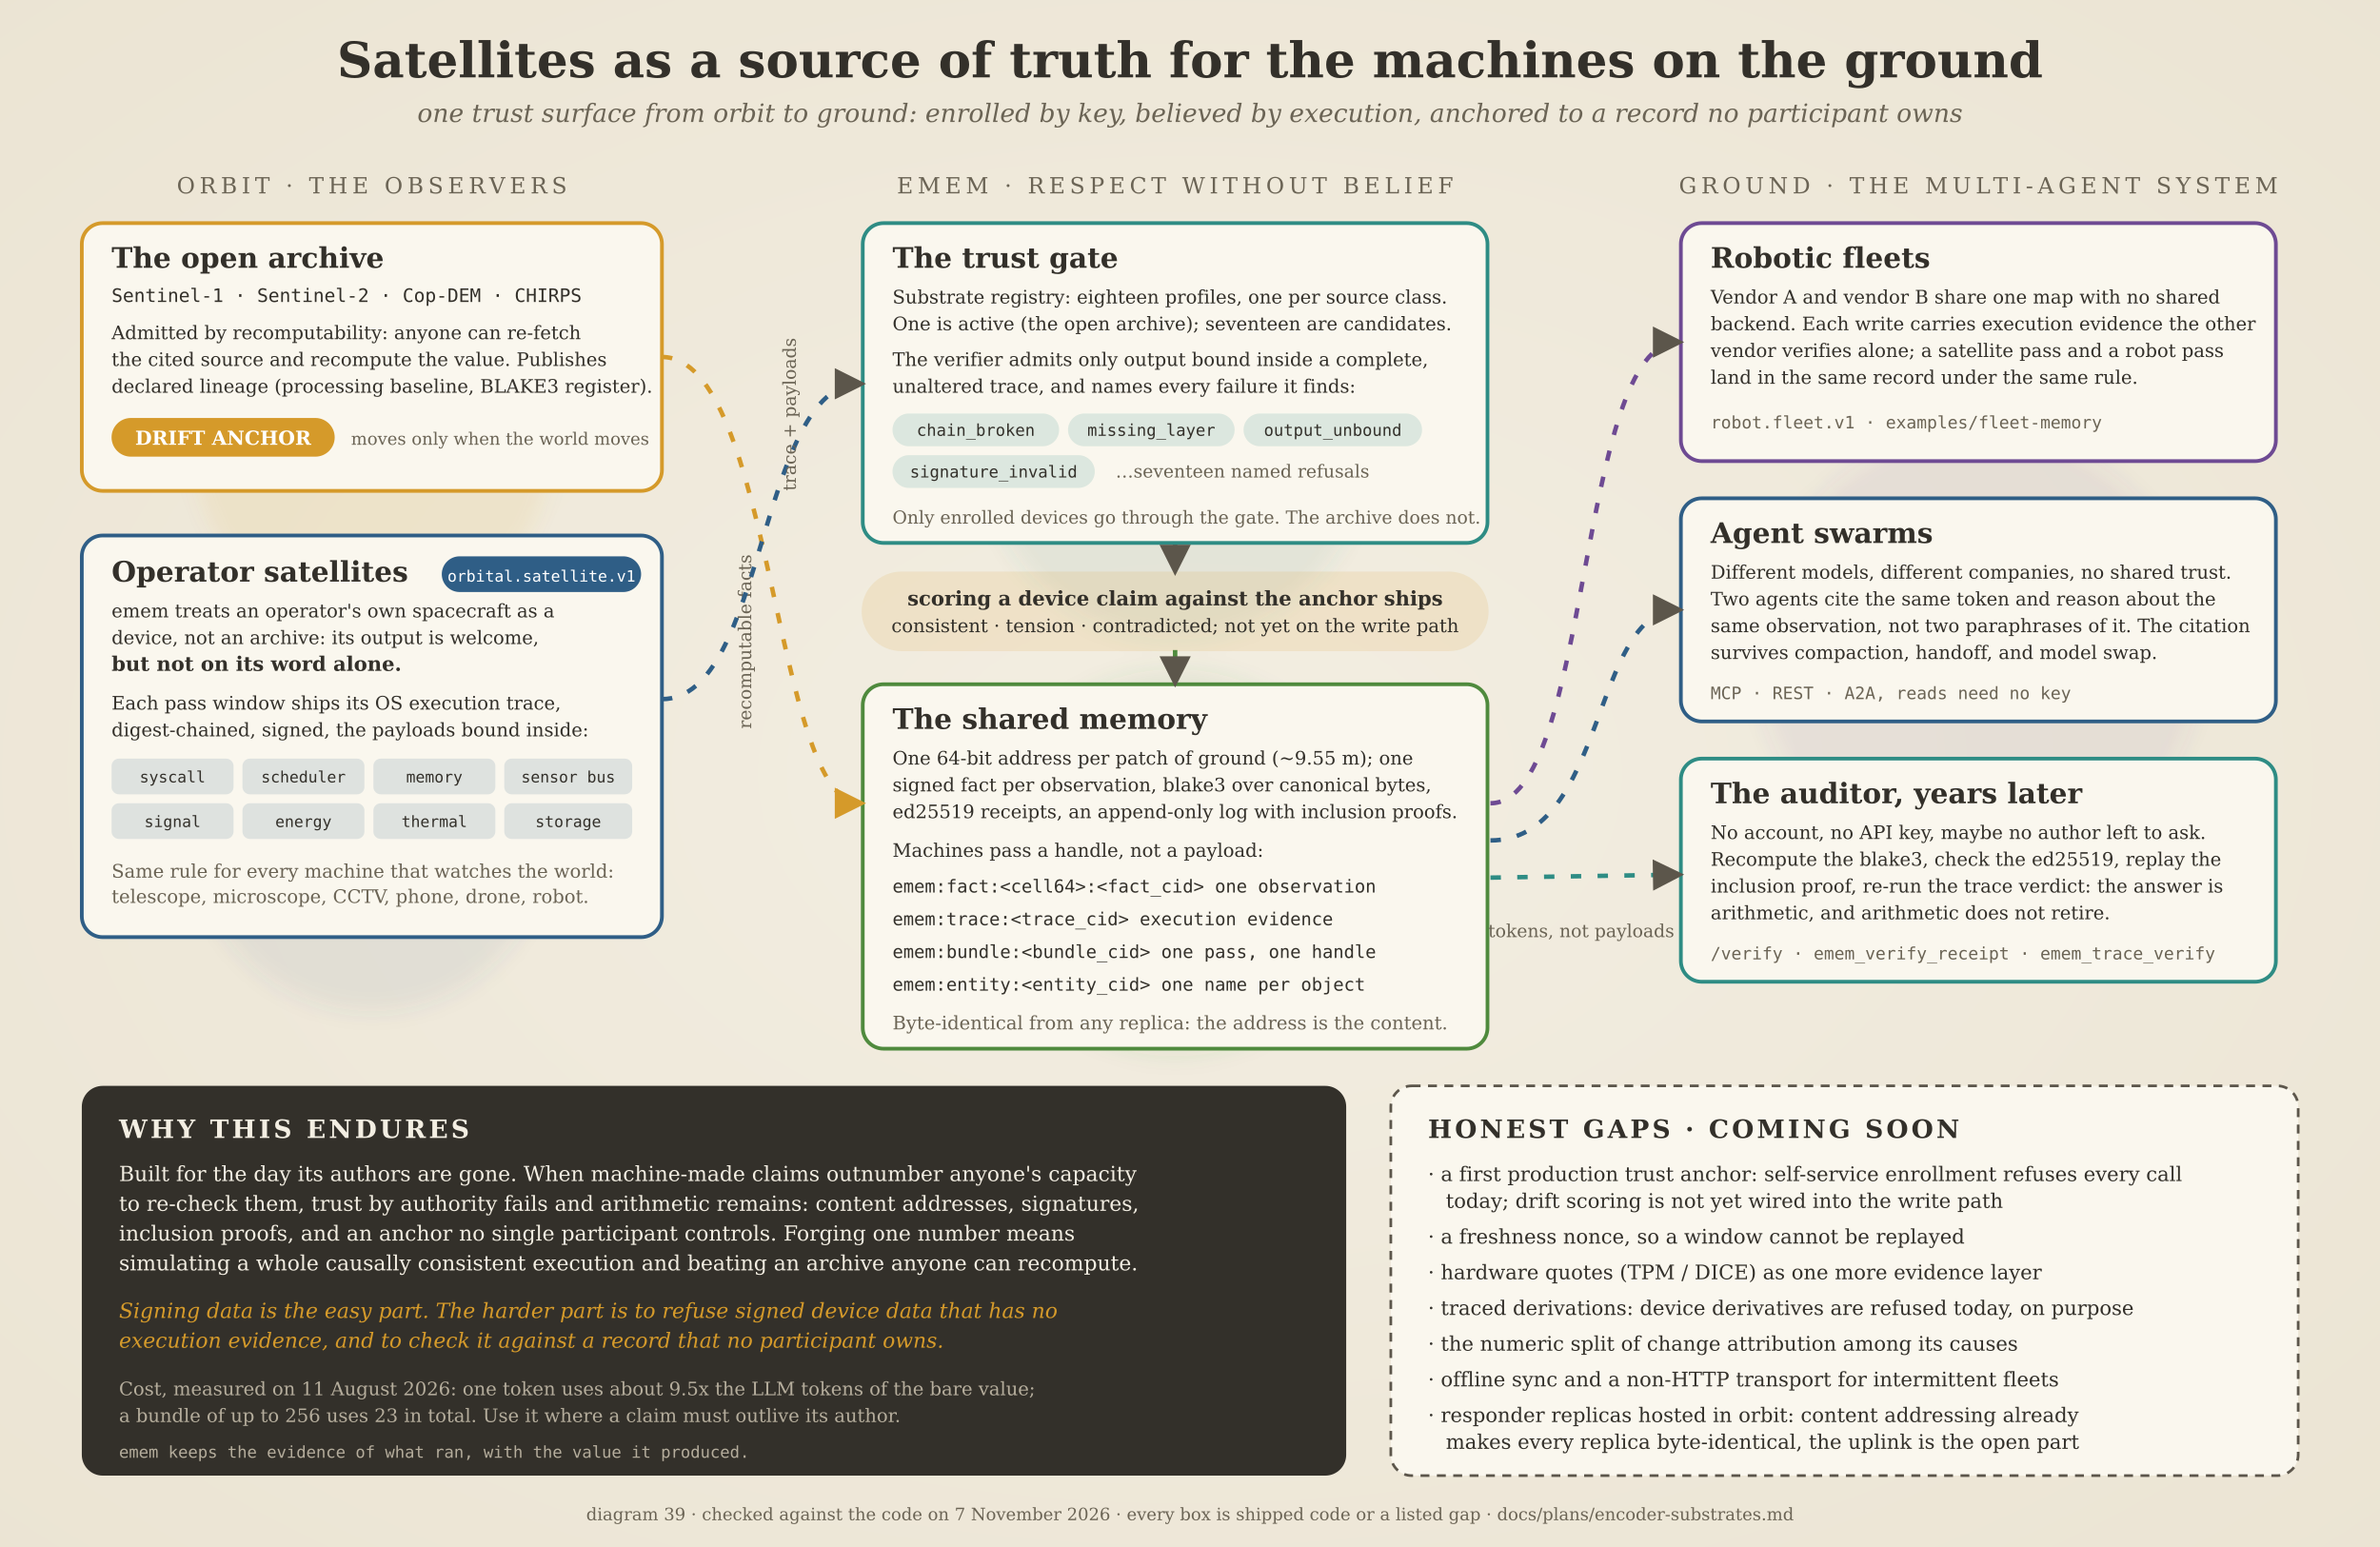
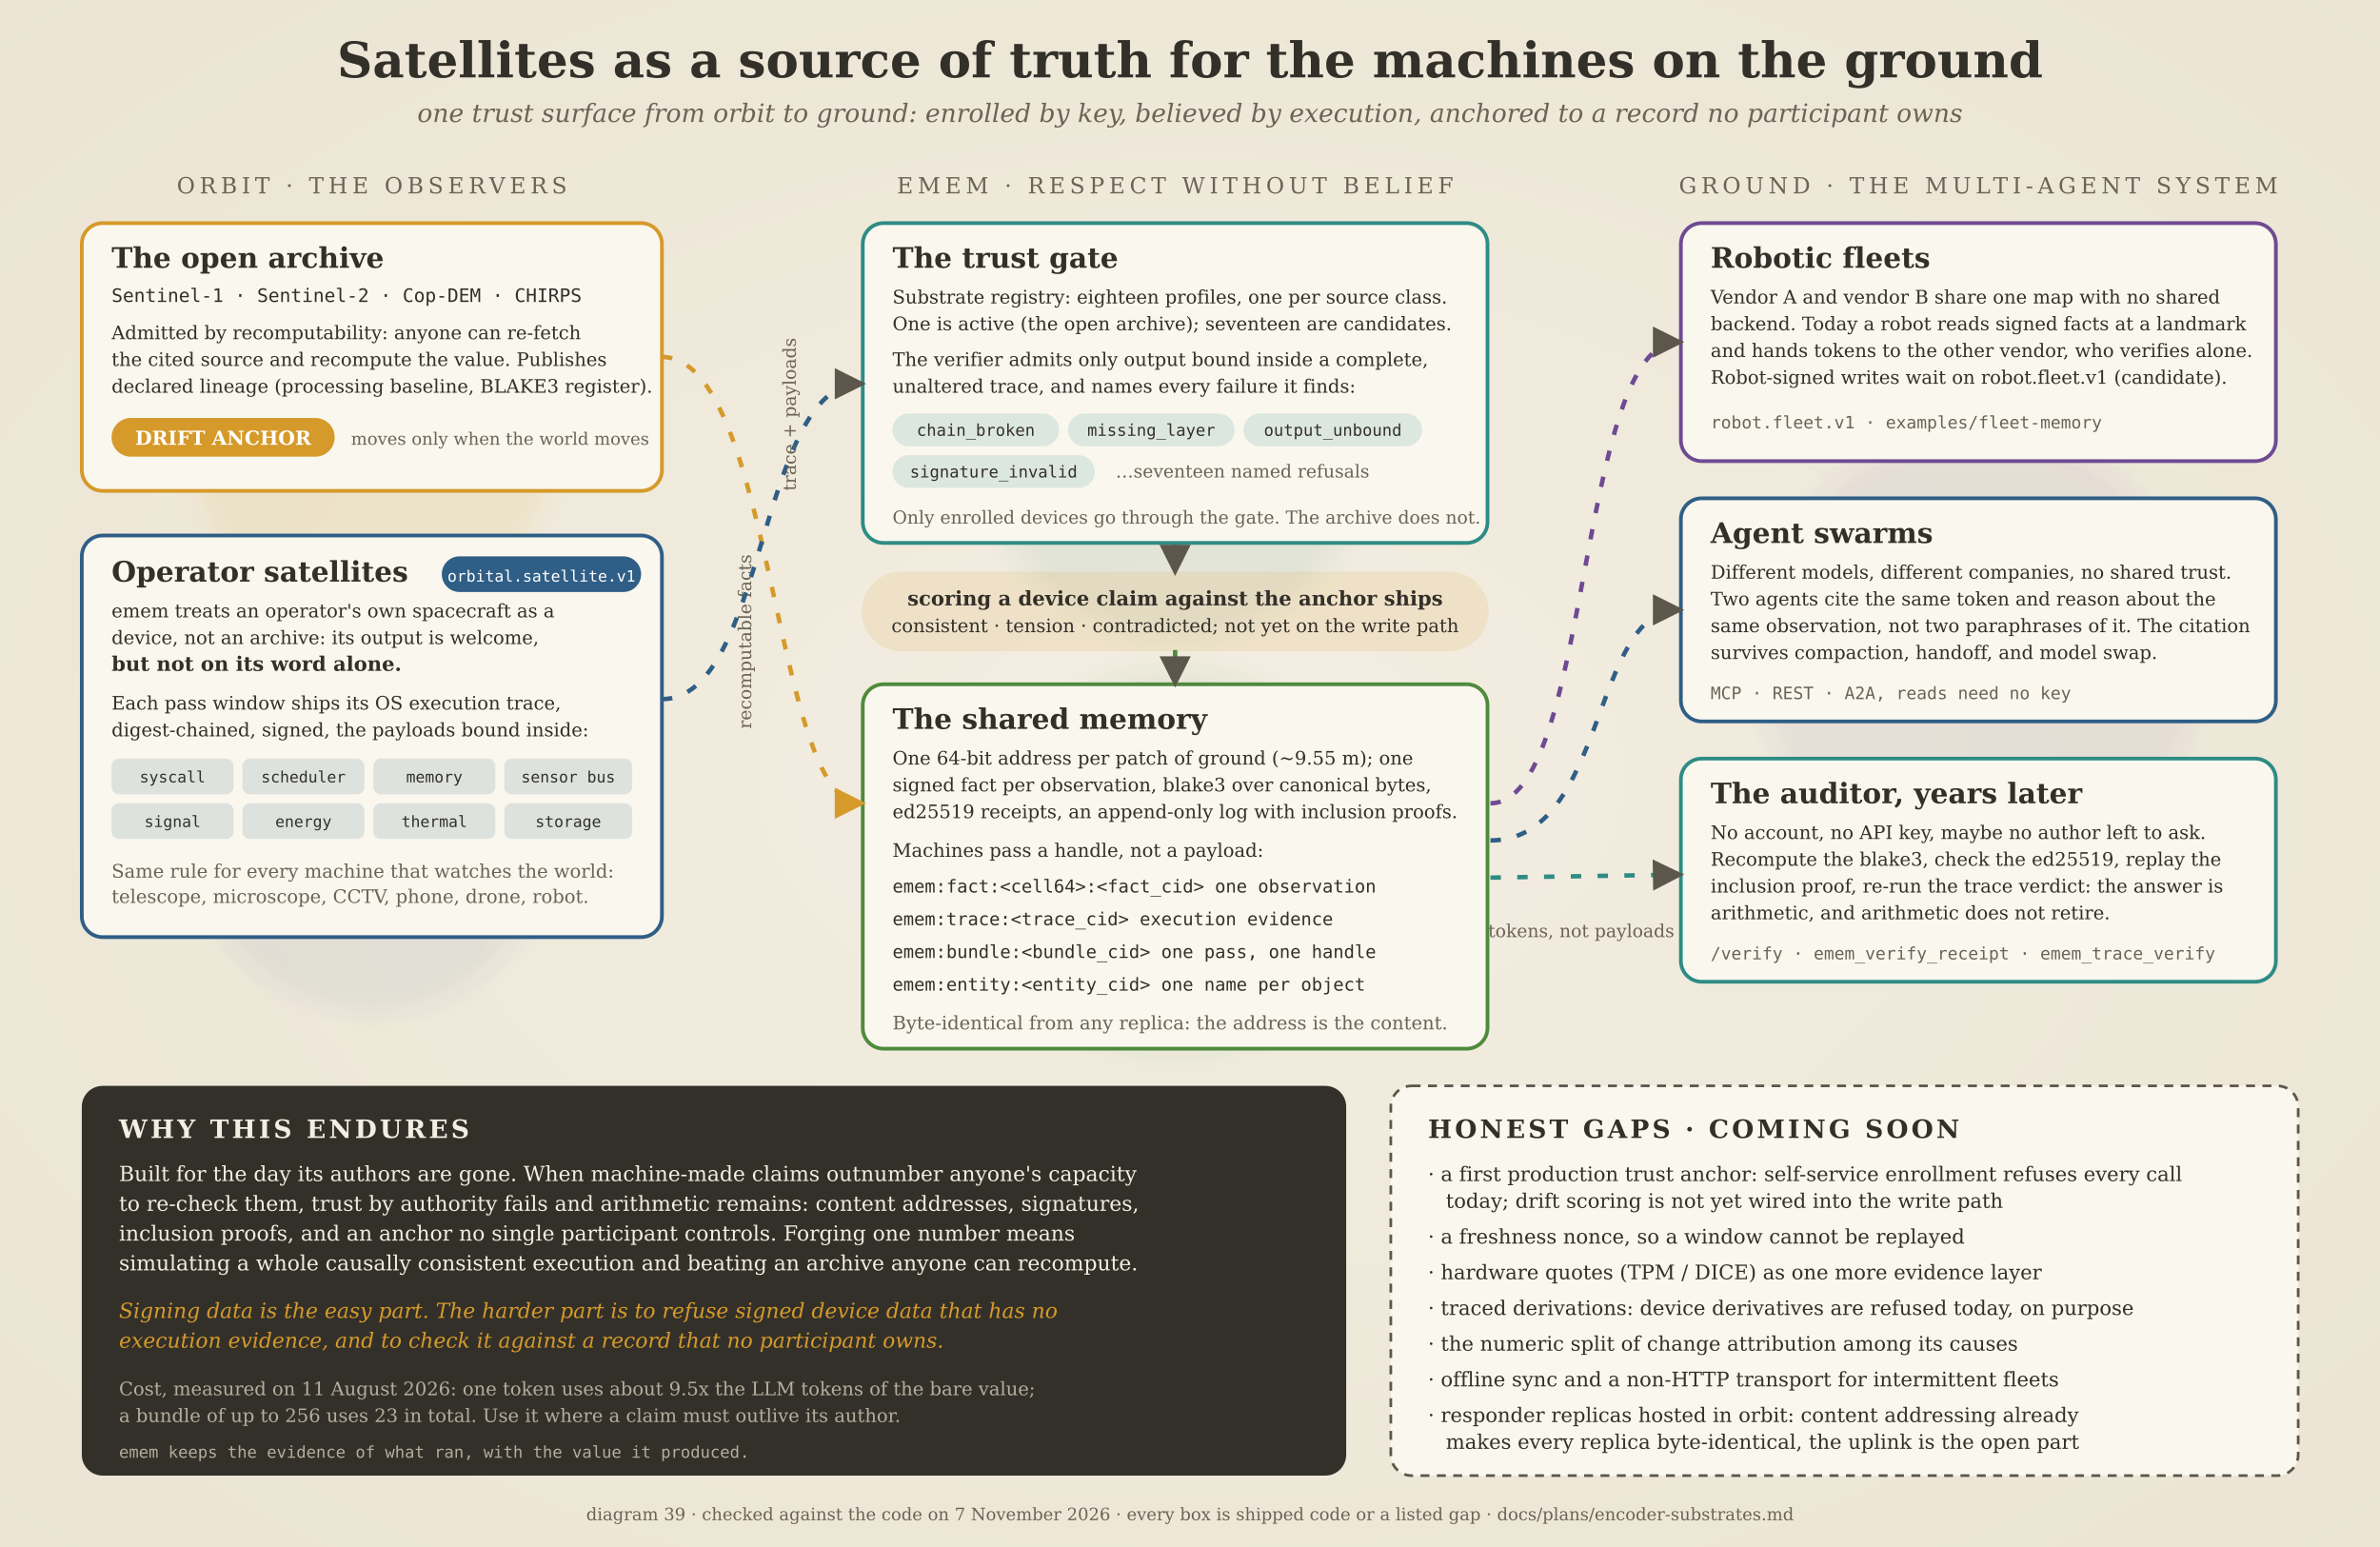
<svg xmlns="http://www.w3.org/2000/svg" viewBox="0 0 1600 1040" width="1600" height="1040" role="img" lang="en" aria-labelledby="title">
  <defs>
    <radialGradient id="paper" cx="50%" cy="50%" r="72%">
      <stop offset="0%" stop-color="#f3eee2" />
      <stop offset="100%" stop-color="#ebe4d3" />
    </radialGradient>
    <filter id="blur" x="-30%" y="-30%" width="160%" height="160%">
      <feGaussianBlur stdDeviation="7" />
    </filter>
    <marker id="arr" viewBox="0 0 10 10" refX="8" refY="5" markerWidth="7" markerHeight="7" orient="auto-start-reverse">
      <path d="M0,0 L10,5 L0,10 z" fill="#5c564b" />
    </marker>
    <marker id="arrAmber" viewBox="0 0 10 10" refX="8" refY="5" markerWidth="7" markerHeight="7" orient="auto-start-reverse">
      <path d="M0,0 L10,5 L0,10 z" fill="#d59a2a" />
    </marker>
    <style>
.flowline{stroke-dasharray:7 11;animation:emflow 1.25s linear infinite}
@keyframes emflow{to{stroke-dashoffset:-18}}
.pulse{animation:empulse 3.4s ease-in-out infinite}
@keyframes empulse{0%,100%{opacity:.35}50%{opacity:1}}
@media(prefers-reduced-motion:reduce){.flowline{animation:none}.pulse{animation:none}}
.h{font-family:Georgia,'DejaVu Serif',serif;fill:#33302a}
.m{font-family:'DejaVu Sans Mono','JetBrains Mono',ui-monospace,monospace;fill:#33302a}
.dim{fill:#6b6455}
</style>
  </defs>
  <rect width="1600" height="1040" fill="url(#paper)" />
  <g filter="url(#blur)">
    <circle cx="250" cy="300" r="120" fill="#d59a2a" opacity="0.08" />
    <circle cx="250" cy="560" r="120" fill="#2f5e86" opacity="0.08" />
    <circle cx="790" cy="300" r="130" fill="#2e8c84" opacity="0.08" />
    <circle cx="790" cy="580" r="130" fill="#4f8a3d" opacity="0.08" />
    <circle cx="1330" cy="440" r="150" fill="#6e4a93" opacity="0.07" />
  </g>
  <text x="800" y="52" text-anchor="middle" class="h" font-size="33" font-weight="bold">Satellites as a source of truth for the machines on the ground</text>
  <text x="800" y="82" text-anchor="middle" class="h dim" font-size="17" font-style="italic">one trust surface from orbit to ground: enrolled by key, believed by execution, anchored to a record no participant owns</text>
  <text x="250" y="130" text-anchor="middle" class="h dim" font-size="15" letter-spacing="3">ORBIT · THE OBSERVERS</text>
  <rect x="55" y="150" width="390" height="180" rx="14" fill="#faf7ee" stroke="#d59a2a" stroke-width="2.5" />
  <text x="75" y="180" class="h" font-size="19" font-weight="bold">The open archive</text>
  <text x="75" y="203" class="m" font-size="12.5">Sentinel-1 · Sentinel-2 · Cop-DEM · CHIRPS</text>
  <text x="75" y="228" class="h" font-size="12.5">Admitted by recomputability: anyone can re-fetch</text>
  <text x="75" y="246" class="h" font-size="12.5">the cited source and recompute the value. Publishes</text>
  <text x="75" y="264" class="h" font-size="12.5">declared lineage (processing baseline, BLAKE3 register).</text>
  <rect x="75" y="281" width="150" height="26" rx="13" fill="#d59a2a" />
  <text x="150" y="299" text-anchor="middle" class="h" font-size="13" font-weight="bold" style="fill:#fff">DRIFT ANCHOR</text>
  <text x="236" y="299" class="h dim" font-size="11.5">moves only when the world moves</text>
  <rect x="55" y="360" width="390" height="270" rx="14" fill="#faf7ee" stroke="#2f5e86" stroke-width="2.5" />
  <text x="75" y="391" class="h" font-size="19" font-weight="bold">Operator satellites</text>
  <rect x="297" y="374" width="134" height="24" rx="12" fill="#2f5e86" />
  <text x="364" y="391" text-anchor="middle" class="m" font-size="10.5" style="fill:#fff">orbital.satellite.v1</text>
  <text x="75" y="415" class="h" font-size="12.5">emem treats an operator's own spacecraft as a</text>
  <text x="75" y="433" class="h" font-size="12.5">device, not an archive: its output is welcome,</text>
  <text x="75" y="451" class="h" font-size="13.5" font-weight="bold">but not on its word alone.</text>
  <text x="75" y="477" class="h" font-size="12.5">Each pass window ships its OS execution trace,</text>
  <text x="75" y="495" class="h" font-size="12.5">digest-chained, signed, the payloads bound inside:</text>
  <g class="m" font-size="10.5">
    <rect x="75" y="510" width="82" height="24" rx="5" fill="#2f5e86" opacity="0.14" />
    <text x="116" y="526" text-anchor="middle">syscall</text>
    <rect x="163" y="510" width="82" height="24" rx="5" fill="#2f5e86" opacity="0.14" />
    <text x="204" y="526" text-anchor="middle">scheduler</text>
    <rect x="251" y="510" width="82" height="24" rx="5" fill="#2f5e86" opacity="0.14" />
    <text x="292" y="526" text-anchor="middle">memory</text>
    <rect x="339" y="510" width="86" height="24" rx="5" fill="#2f5e86" opacity="0.14" />
    <text x="382" y="526" text-anchor="middle">sensor bus</text>
    <rect x="75" y="540" width="82" height="24" rx="5" fill="#2f5e86" opacity="0.14" />
    <text x="116" y="556" text-anchor="middle">signal</text>
    <rect x="163" y="540" width="82" height="24" rx="5" fill="#2f5e86" opacity="0.14" />
    <text x="204" y="556" text-anchor="middle">energy</text>
    <rect x="251" y="540" width="82" height="24" rx="5" fill="#2f5e86" opacity="0.14" />
    <text x="292" y="556" text-anchor="middle">thermal</text>
    <rect x="339" y="540" width="86" height="24" rx="5" fill="#2f5e86" opacity="0.14" />
    <text x="382" y="556" text-anchor="middle">storage</text>
  </g>
  <text x="75" y="590" class="h dim" font-size="12.5">Same rule for every machine that watches the world:</text>
  <text x="75" y="607" class="h dim" font-size="12.5">telescope, microscope, CCTV, phone, drone, robot.</text>
  <text x="790" y="130" text-anchor="middle" class="h dim" font-size="15" letter-spacing="3">EMEM · RESPECT WITHOUT BELIEF</text>
  <rect x="580" y="150" width="420" height="215" rx="14" fill="#faf7ee" stroke="#2e8c84" stroke-width="2.5" />
  <text x="600" y="180" class="h" font-size="19" font-weight="bold">The trust gate</text>
  <text x="600" y="204" class="h" font-size="12.5">Substrate registry: eighteen profiles, one per source class.</text>
  <text x="600" y="222" class="h" font-size="12.5">One is active (the open archive); seventeen are candidates.</text>
  <text x="600" y="246" class="h" font-size="12.5">The verifier admits only output bound inside a complete,</text>
  <text x="600" y="264" class="h" font-size="12.5">unaltered trace, and names every failure it finds:</text>
  <g class="m" font-size="11">
    <rect x="600" y="278" width="112" height="22" rx="11" fill="#2e8c84" opacity="0.15" />
    <text x="656" y="293" text-anchor="middle">chain_broken</text>
    <rect x="718" y="278" width="112" height="22" rx="11" fill="#2e8c84" opacity="0.15" />
    <text x="774" y="293" text-anchor="middle">missing_layer</text>
    <rect x="836" y="278" width="120" height="22" rx="11" fill="#2e8c84" opacity="0.15" />
    <text x="896" y="293" text-anchor="middle">output_unbound</text>
    <rect x="600" y="306" width="136" height="22" rx="11" fill="#2e8c84" opacity="0.15" />
    <text x="668" y="321" text-anchor="middle">signature_invalid</text>
    <text x="750" y="321" class="h dim" font-size="12">…seventeen named refusals</text>
  </g>
  <text x="600" y="352" class="h dim" font-size="12">Only enrolled devices go through the gate. The archive does not.</text>
  <rect x="580" y="385" width="420" height="52" rx="26" fill="#d59a2a" opacity="0.13" stroke="#d59a2a" stroke-width="1.5" />
  <text x="790" y="407" text-anchor="middle" class="h" font-size="13.5" font-weight="bold">scoring a device claim against the anchor ships</text>
  <text x="790" y="425" text-anchor="middle" class="h" font-size="12.5">consistent · tension · contradicted; not yet on the write path</text>
  <rect x="580" y="460" width="420" height="245" rx="14" fill="#faf7ee" stroke="#4f8a3d" stroke-width="2.5" />
  <text x="600" y="490" class="h" font-size="19" font-weight="bold">The shared memory</text>
  <text x="600" y="514" class="h" font-size="12.5">One 64-bit address per patch of ground (~9.55 m); one</text>
  <text x="600" y="532" class="h" font-size="12.5">signed fact per observation, blake3 over canonical bytes,</text>
  <text x="600" y="550" class="h" font-size="12.5">ed25519 receipts, an append-only log with inclusion proofs.</text>
  <text x="600" y="576" class="h" font-size="12.5">Machines pass a handle, not a payload:</text>
  <g class="m" font-size="12">
    <text x="600" y="600">emem:fact:&lt;cell64&gt;:&lt;fact_cid&gt;  one observation</text>
    <text x="600" y="622">emem:trace:&lt;trace_cid&gt;       execution evidence</text>
    <text x="600" y="644">emem:bundle:&lt;bundle_cid&gt;     one pass, one handle</text>
    <text x="600" y="666">emem:entity:&lt;entity_cid&gt;     one name per object</text>
  </g>
  <text x="600" y="692" class="h dim" font-size="12.5">Byte-identical from any replica: the address is the content.</text>
  <text x="1330" y="130" text-anchor="middle" class="h dim" font-size="15" letter-spacing="3">GROUND · THE MULTI-AGENT SYSTEM</text>
  <rect x="1130" y="150" width="400" height="160" rx="14" fill="#faf7ee" stroke="#6e4a93" stroke-width="2.5" />
  <text x="1150" y="180" class="h" font-size="19" font-weight="bold">Robotic fleets</text>
  <text x="1150" y="204" class="h" font-size="12.5">Vendor A and vendor B share one map with no shared</text>
-   <text x="1150" y="222" class="h" font-size="12.5">backend. Each write carries execution evidence the other</text>
-   <text x="1150" y="240" class="h" font-size="12.5">vendor verifies alone; a satellite pass and a robot pass</text>
-   <text x="1150" y="258" class="h" font-size="12.5">land in the same record under the same rule.</text>
+   <text x="1150" y="222" class="h" font-size="12.5">backend. Today a robot reads signed facts at a landmark</text>
+   <text x="1150" y="240" class="h" font-size="12.5">and hands tokens to the other vendor, who verifies alone.</text>
+   <text x="1150" y="258" class="h" font-size="12.5">Robot-signed writes wait on robot.fleet.v1 (candidate).</text>
  <text x="1150" y="288" class="m dim" font-size="11.5">robot.fleet.v1 · examples/fleet-memory</text>
  <rect x="1130" y="335" width="400" height="150" rx="14" fill="#faf7ee" stroke="#2f5e86" stroke-width="2.5" />
  <text x="1150" y="365" class="h" font-size="19" font-weight="bold">Agent swarms</text>
  <text x="1150" y="389" class="h" font-size="12.5">Different models, different companies, no shared trust.</text>
  <text x="1150" y="407" class="h" font-size="12.5">Two agents cite the same token and reason about the</text>
  <text x="1150" y="425" class="h" font-size="12.5">same observation, not two paraphrases of it. The citation</text>
  <text x="1150" y="443" class="h" font-size="12.5">survives compaction, handoff, and model swap.</text>
  <text x="1150" y="470" class="m dim" font-size="11.5">MCP · REST · A2A, reads need no key</text>
  <rect x="1130" y="510" width="400" height="150" rx="14" fill="#faf7ee" stroke="#2e8c84" stroke-width="2.5" />
  <text x="1150" y="540" class="h" font-size="19" font-weight="bold">The auditor, years later</text>
  <text x="1150" y="564" class="h" font-size="12.5">No account, no API key, maybe no author left to ask.</text>
  <text x="1150" y="582" class="h" font-size="12.5">Recompute the blake3, check the ed25519, replay the</text>
  <text x="1150" y="600" class="h" font-size="12.5">inclusion proof, re-run the trace verdict: the answer is</text>
  <text x="1150" y="618" class="h" font-size="12.5">arithmetic, and arithmetic does not retire.</text>
  <text x="1150" y="645" class="m dim" font-size="11.5">/verify · emem_verify_receipt · emem_trace_verify</text>
  <path class="flowline" d="M445,240 C520,240 520,540 578,540" fill="none" stroke="#d59a2a" stroke-width="3" marker-end="url(#arrAmber)" />
  <text x="505" y="490" class="h dim" font-size="12" transform="rotate(-90 505 490)">recomputable facts</text>
  <path class="flowline" d="M445,470 C515,470 510,258 578,258" fill="none" stroke="#2f5e86" stroke-width="3" marker-end="url(#arr)" />
  <text x="535" y="330" class="h dim" font-size="12" transform="rotate(-90 535 330)">trace + payloads</text>
  <path class="flowline" d="M790,365 L790,383" fill="none" stroke="#2e8c84" stroke-width="3" marker-end="url(#arr)" />
  <path class="flowline" d="M790,437 L790,458" fill="none" stroke="#4f8a3d" stroke-width="3" marker-end="url(#arr)" />
  <path class="flowline" d="M1002,540 C1070,540 1060,230 1128,230" fill="none" stroke="#6e4a93" stroke-width="3" marker-end="url(#arr)" />
  <path class="flowline" d="M1002,565 C1080,565 1070,410 1128,410" fill="none" stroke="#2f5e86" stroke-width="3" marker-end="url(#arr)" />
  <path class="flowline" d="M1002,590 L1128,588" fill="none" stroke="#2e8c84" stroke-width="3" marker-end="url(#arr)" />
  <text x="1063" y="630" text-anchor="middle" class="h dim" font-size="12">tokens, not payloads</text>
  <rect x="55" y="730" width="850" height="262" rx="14" fill="#33302a" />
  <text x="80" y="765" class="h" font-size="17" font-weight="bold" style="fill:#f3eee2" letter-spacing="2">WHY THIS ENDURES</text>
  <text x="80" y="794" class="h" font-size="14" style="fill:#f3eee2">Built for the day its authors are gone. When machine-made claims outnumber anyone's capacity</text>
  <text x="80" y="814" class="h" font-size="14" style="fill:#f3eee2">to re-check them, trust by authority fails and arithmetic remains: content addresses, signatures,</text>
  <text x="80" y="834" class="h" font-size="14" style="fill:#f3eee2">inclusion proofs, and an anchor no single participant controls. Forging one number means</text>
  <text x="80" y="854" class="h" font-size="14" style="fill:#f3eee2">simulating a whole causally consistent execution and beating an archive anyone can recompute.</text>
  <text x="80" y="886" class="h" font-size="14" font-style="italic" style="fill:#d59a2a">Signing data is the easy part. The harder part is to refuse signed device data that has no</text>
  <text x="80" y="906" class="h" font-size="14" font-style="italic" style="fill:#d59a2a">execution evidence, and to check it against a record that no participant owns.</text>
  <text x="80" y="938" class="h" font-size="12.5" style="fill:#b5ad9c">Cost, measured on 11 August 2026: one token uses about 9.5x the LLM tokens of the bare value;</text>
  <text x="80" y="956" class="h" font-size="12.5" style="fill:#b5ad9c">a bundle of up to 256 uses 23 in total. Use it where a claim must outlive its author.</text>
  <text x="80" y="980" class="m" font-size="11" style="fill:#b5ad9c">emem keeps the evidence of what ran, with the value it produced.</text>
  <rect x="935" y="730" width="610" height="262" rx="14" fill="#faf7ee" stroke="#5c564b" stroke-width="1.8" stroke-dasharray="6 5" />
  <text x="960" y="765" class="h" font-size="17" font-weight="bold" letter-spacing="2">HONEST GAPS · COMING SOON</text>
  <g class="h" font-size="13.5">
    <text x="960" y="794">· a first production trust anchor: self-service enrollment refuses every call</text>
    <text x="972" y="812">today; drift scoring is not yet wired into the write path</text>
    <text x="960" y="836">· a freshness nonce, so a window cannot be replayed</text>
    <text x="960" y="860">· hardware quotes (TPM / DICE) as one more evidence layer</text>
    <text x="960" y="884">· traced derivations: device derivatives are refused today, on purpose</text>
    <text x="960" y="908">· the numeric split of change attribution among its causes</text>
    <text x="960" y="932">· offline sync and a non-HTTP transport for intermittent fleets</text>
    <text x="960" y="956">· responder replicas hosted in orbit: content addressing already</text>
    <text x="972" y="974">makes every replica byte-identical, the uplink is the open part</text>
  </g>
  <text x="800" y="1022" text-anchor="middle" class="h dim" font-size="11.5">diagram 39 · checked against the code on 7 November 2026 · every box is shipped code or a listed gap · docs/plans/encoder-substrates.md</text>
</svg>
